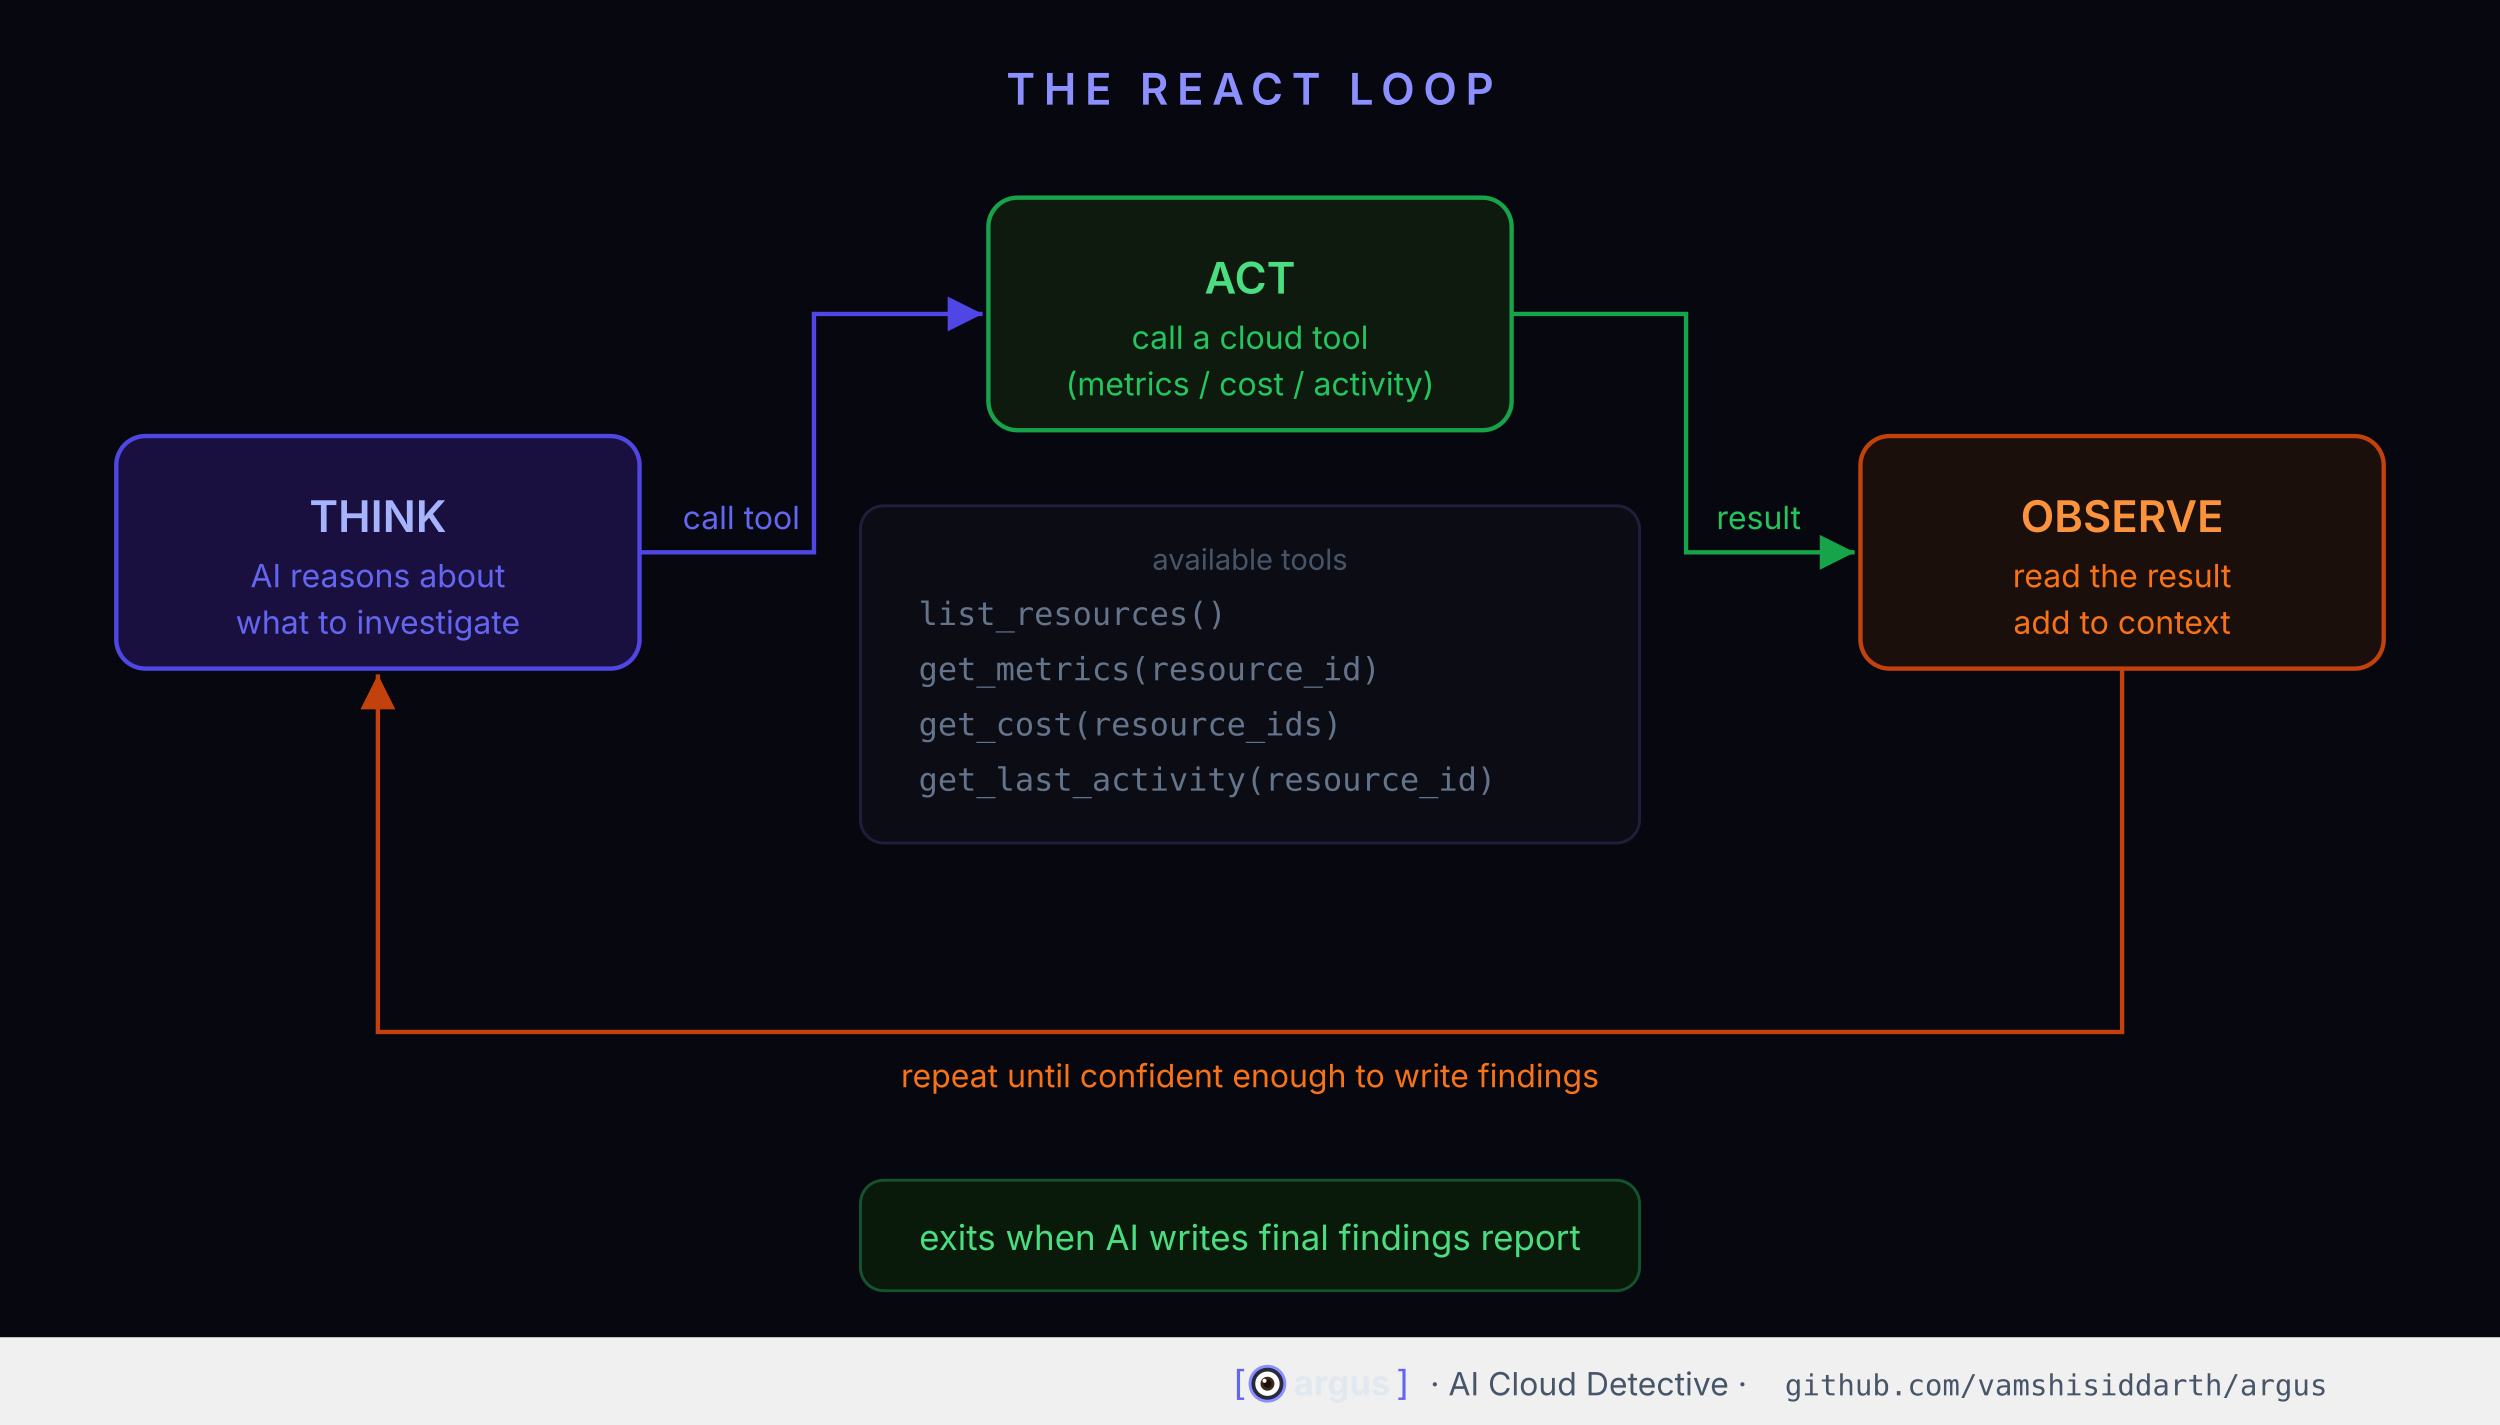
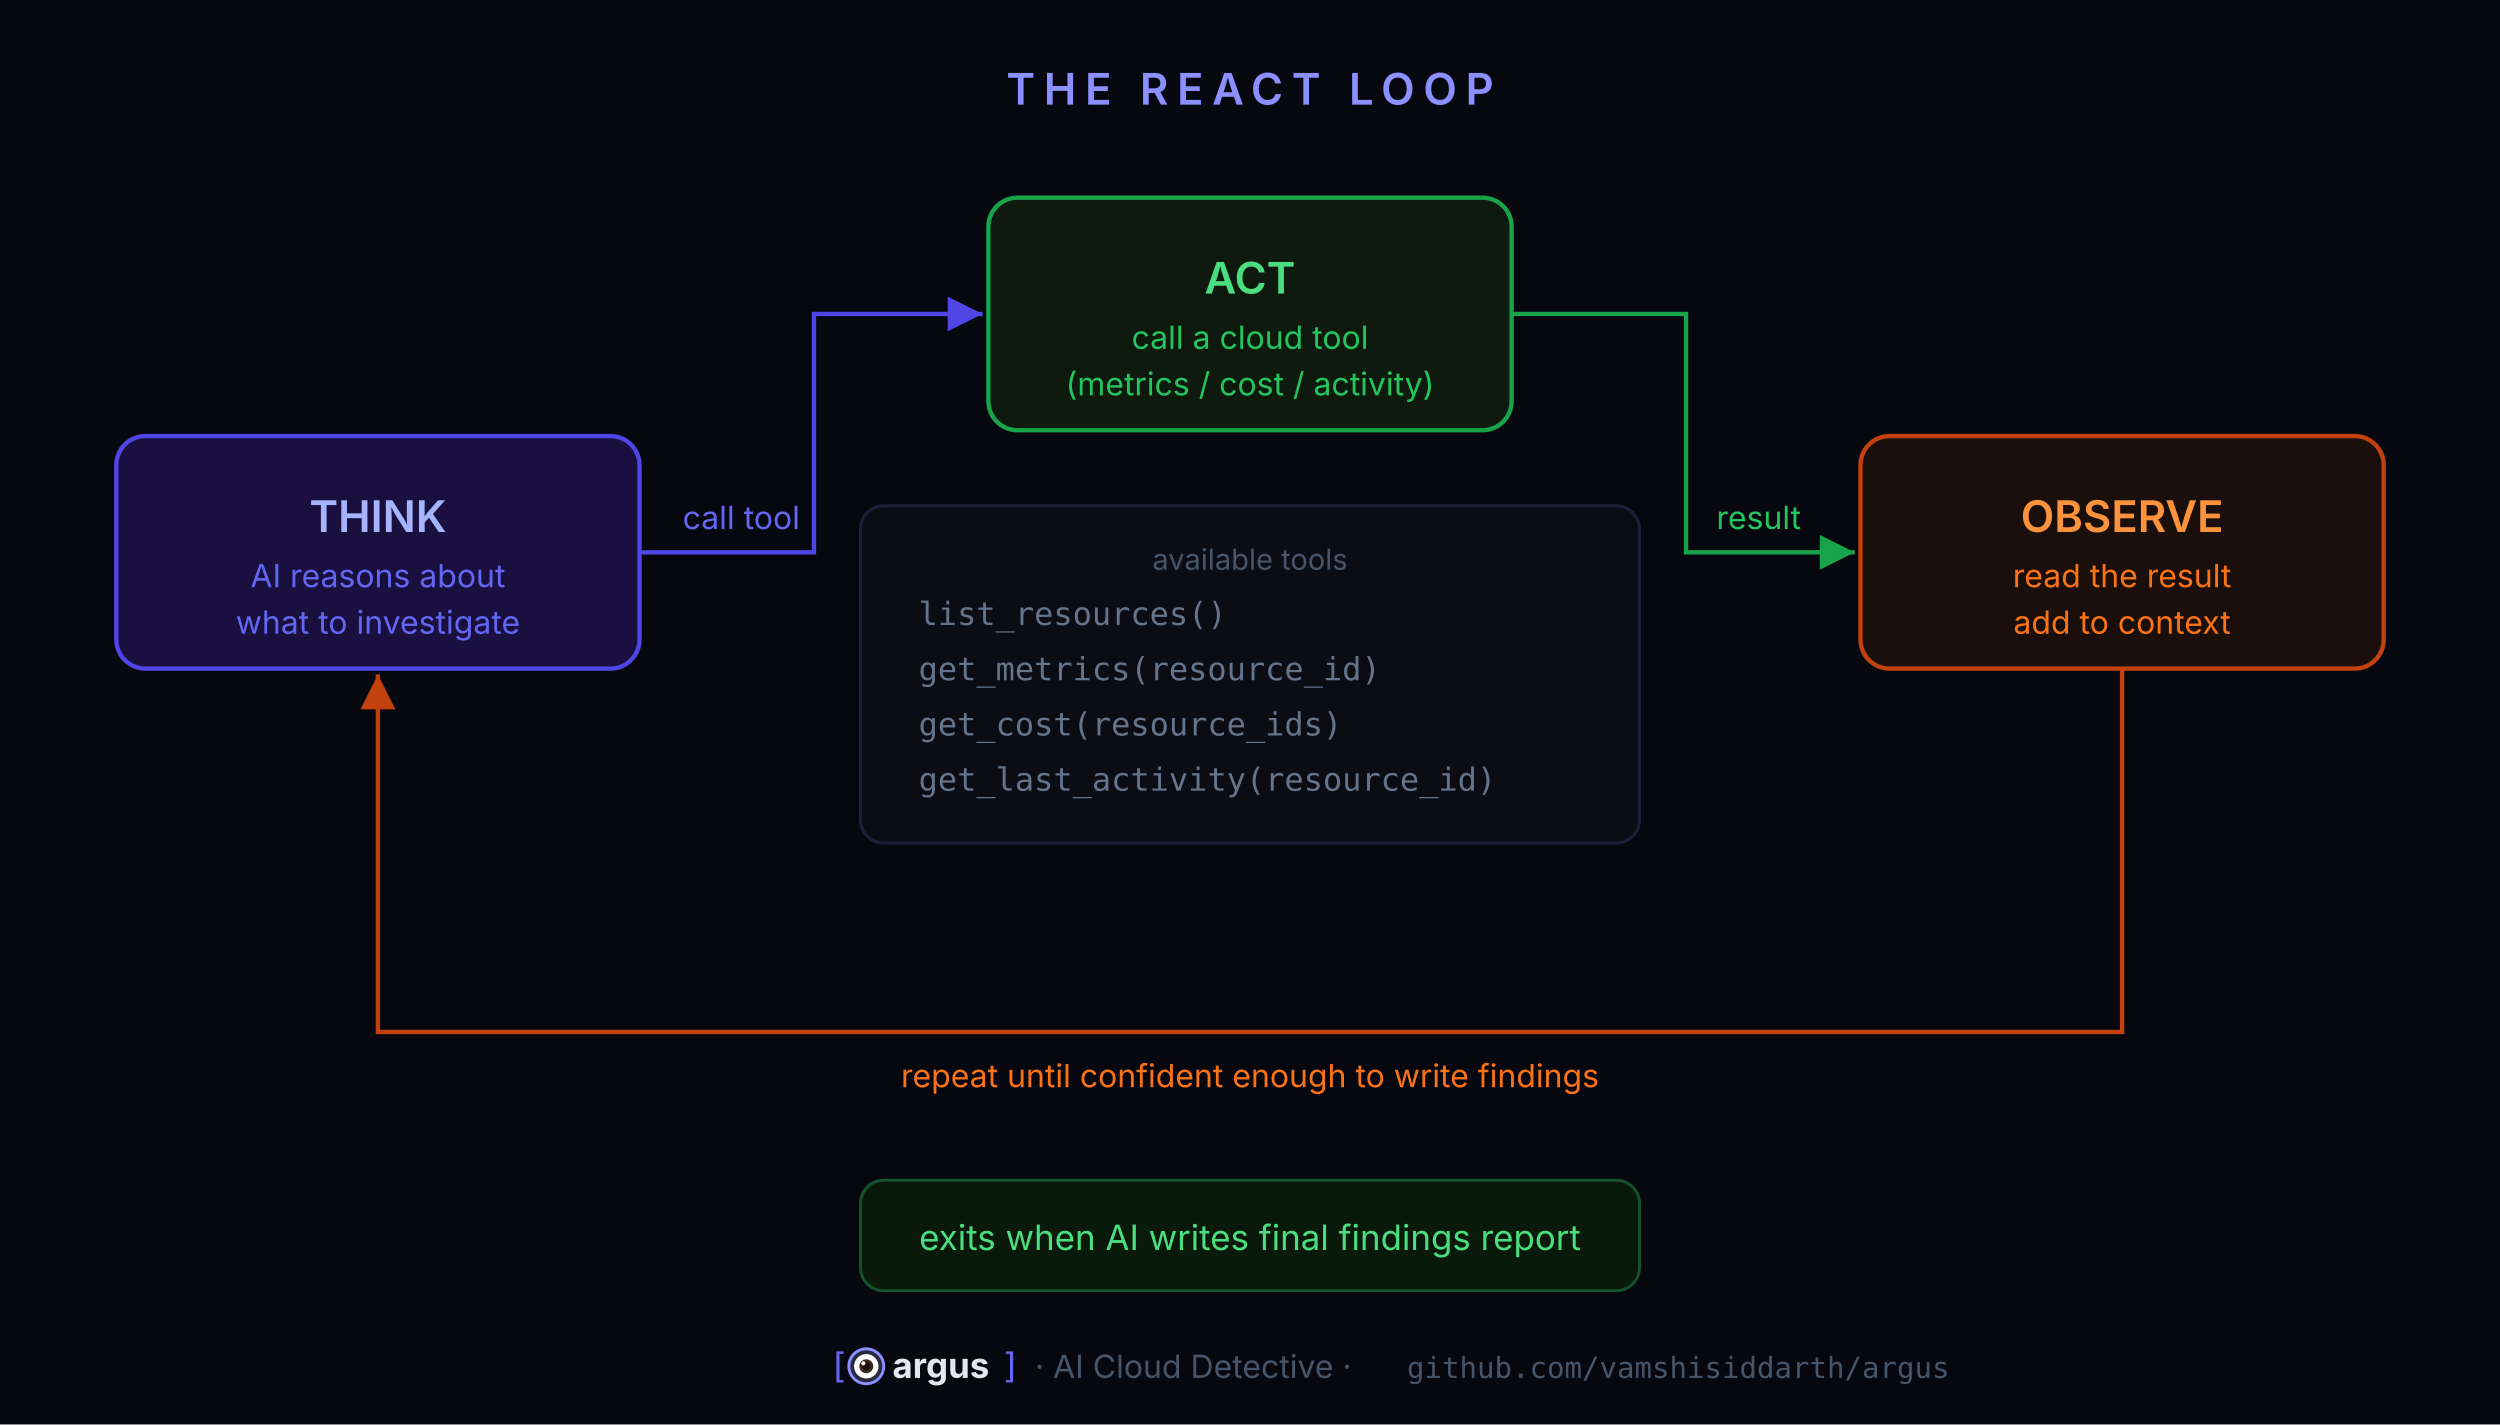
<svg xmlns="http://www.w3.org/2000/svg" viewBox="0 0 860 490" preserveAspectRatio="xMidYMid meet" style="width:100%;height:auto">
-   <rect width="860" height="460" fill="#06070f" />
+   <rect width="860" height="490" fill="#06070f" />
  <text x="430" y="36" font-family="-apple-system,BlinkMacSystemFont,'Segoe UI',sans-serif" font-size="15" font-weight="600" fill="#8b8fff" text-anchor="middle" letter-spacing="3">THE REACT LOOP</text>
  <rect x="40" y="150" width="180" height="80" rx="10" fill="#1a1040" stroke="#4f46e5" stroke-width="1.5" />
  <text x="130" y="183" font-family="-apple-system,BlinkMacSystemFont,'Segoe UI',sans-serif" font-size="15" font-weight="600" fill="#a5b4fc" text-anchor="middle">THINK</text>
  <text x="130" y="202" font-family="-apple-system,BlinkMacSystemFont,'Segoe UI',sans-serif" font-size="11" fill="#6366f1" text-anchor="middle">AI reasons about</text>
  <text x="130" y="218" font-family="-apple-system,BlinkMacSystemFont,'Segoe UI',sans-serif" font-size="11" fill="#6366f1" text-anchor="middle">what to investigate</text>
  <rect x="340" y="68" width="180" height="80" rx="10" fill="#0f1a0f" stroke="#16a34a" stroke-width="1.5" />
  <text x="430" y="101" font-family="-apple-system,BlinkMacSystemFont,'Segoe UI',sans-serif" font-size="15" font-weight="600" fill="#4ade80" text-anchor="middle">ACT</text>
  <text x="430" y="120" font-family="-apple-system,BlinkMacSystemFont,'Segoe UI',sans-serif" font-size="11" fill="#22c55e" text-anchor="middle">call a cloud tool</text>
  <text x="430" y="136" font-family="-apple-system,BlinkMacSystemFont,'Segoe UI',sans-serif" font-size="11" fill="#22c55e" text-anchor="middle">(metrics / cost / activity)</text>
  <rect x="640" y="150" width="180" height="80" rx="10" fill="#1a0f0a" stroke="#c2410c" stroke-width="1.5" />
  <text x="730" y="183" font-family="-apple-system,BlinkMacSystemFont,'Segoe UI',sans-serif" font-size="15" font-weight="600" fill="#fb923c" text-anchor="middle">OBSERVE</text>
  <text x="730" y="202" font-family="-apple-system,BlinkMacSystemFont,'Segoe UI',sans-serif" font-size="11" fill="#f97316" text-anchor="middle">read the result</text>
  <text x="730" y="218" font-family="-apple-system,BlinkMacSystemFont,'Segoe UI',sans-serif" font-size="11" fill="#f97316" text-anchor="middle">add to context</text>
  <polyline points="220,190 280,190 280,108 338,108" fill="none" stroke="#4f46e5" stroke-width="1.5" stroke-linejoin="miter" />
  <polygon points="338,108 326,102 326,114" fill="#4f46e5" />
  <text x="255" y="182" font-family="-apple-system,BlinkMacSystemFont,'Segoe UI',sans-serif" font-size="11" fill="#6366f1" text-anchor="middle">call tool</text>
  <polyline points="520,108 580,108 580,190 638,190" fill="none" stroke="#16a34a" stroke-width="1.5" stroke-linejoin="miter" />
  <polygon points="638,190 626,184 626,196" fill="#16a34a" />
  <text x="605" y="182" font-family="-apple-system,BlinkMacSystemFont,'Segoe UI',sans-serif" font-size="11" fill="#22c55e" text-anchor="middle">result</text>
  <polyline points="730,230 730,355 130,355 130,232" fill="none" stroke="#c2410c" stroke-width="1.5" stroke-linejoin="miter" />
  <polygon points="130,232 124,244 136,244" fill="#c2410c" />
  <text x="430" y="374" font-family="-apple-system,BlinkMacSystemFont,'Segoe UI',sans-serif" font-size="11" fill="#f97316" text-anchor="middle">repeat until confident enough to write findings</text>
  <rect x="296" y="174" width="268" height="116" rx="8" fill="#0c0c14" stroke="#1e1f3a" stroke-width="1" />
  <text x="430" y="196" font-family="-apple-system,BlinkMacSystemFont,'Segoe UI',sans-serif" font-size="10" fill="#475569" text-anchor="middle">available tools</text>
  <text x="316" y="215" font-family="ui-monospace,'SF Mono',Menlo,monospace" font-size="11" fill="#64748b">list_resources()</text>
  <text x="316" y="234" font-family="ui-monospace,'SF Mono',Menlo,monospace" font-size="11" fill="#64748b">get_metrics(resource_id)</text>
  <text x="316" y="253" font-family="ui-monospace,'SF Mono',Menlo,monospace" font-size="11" fill="#64748b">get_cost(resource_ids)</text>
  <text x="316" y="272" font-family="ui-monospace,'SF Mono',Menlo,monospace" font-size="11" fill="#64748b">get_last_activity(resource_id)</text>
  <rect x="296" y="406" width="268" height="38" rx="8" fill="#0a1a0a" stroke="#14532d" stroke-width="1" />
  <text x="430" y="430" font-family="-apple-system,BlinkMacSystemFont,'Segoe UI',sans-serif" font-size="12" fill="#4ade80" text-anchor="middle">exits when AI writes final findings report</text>
-   <text x="430" y="480" font-family="ui-monospace,'SF Mono',Menlo,monospace" font-size="12" fill="#6366f1" text-anchor="end">[</text>
-   <circle cx="436" cy="476" r="6" fill="#2a2a3e" stroke="#8b8fff" stroke-width="1" />
-   <circle cx="436" cy="476" r="4.2" fill="white" />
-   <circle cx="436" cy="476" r="2.4" fill="#3b2a1a" />
-   <circle cx="436" cy="476" r="1.4" fill="#1a0f0a" />
-   <circle cx="435" cy="475" r="0.7" fill="white" />
-   <text x="445" y="480" font-family="-apple-system,BlinkMacSystemFont,'Segoe UI',sans-serif" font-size="12" font-weight="700" fill="#e2e8f0">argus</text>
-   <text x="479" y="480" font-family="ui-monospace,'SF Mono',Menlo,monospace" font-size="12" fill="#6366f1">]</text>
-   <text x="492" y="480" font-family="-apple-system,BlinkMacSystemFont,'Segoe UI',sans-serif" font-size="11" fill="#475569">· AI Cloud Detective ·</text>
-   <text x="614" y="480" font-family="ui-monospace,'SF Mono',Menlo,monospace" font-size="10" fill="#475569">github.com/vamshisiddarth/argus</text>
+   <text x="285" y="474" font-family="ui-monospace,'SF Mono',Menlo,monospace" font-size="12" fill="#6366f1">[</text>
+   <circle cx="298" cy="470" r="6" fill="#2a2a3e" stroke="#8b8fff" stroke-width="1" />
+   <circle cx="298" cy="470" r="4.2" fill="white" />
+   <circle cx="298" cy="470" r="2.4" fill="#3b2a1a" />
+   <circle cx="298" cy="470" r="1.4" fill="#1a0f0a" />
+   <circle cx="297" cy="469" r="0.7" fill="white" />
+   <text x="307" y="474" font-family="-apple-system,BlinkMacSystemFont,'Segoe UI',sans-serif" font-size="12" font-weight="700" fill="#e2e8f0">argus</text>
+   <text x="344" y="474" font-family="ui-monospace,'SF Mono',Menlo,monospace" font-size="12" fill="#6366f1">]</text>
+   <text x="356" y="474" font-family="-apple-system,BlinkMacSystemFont,'Segoe UI',sans-serif" font-size="11" fill="#475569">· AI Cloud Detective ·</text>
+   <text x="484" y="474" font-family="ui-monospace,'SF Mono',Menlo,monospace" font-size="10" fill="#475569">github.com/vamshisiddarth/argus</text>
</svg>
